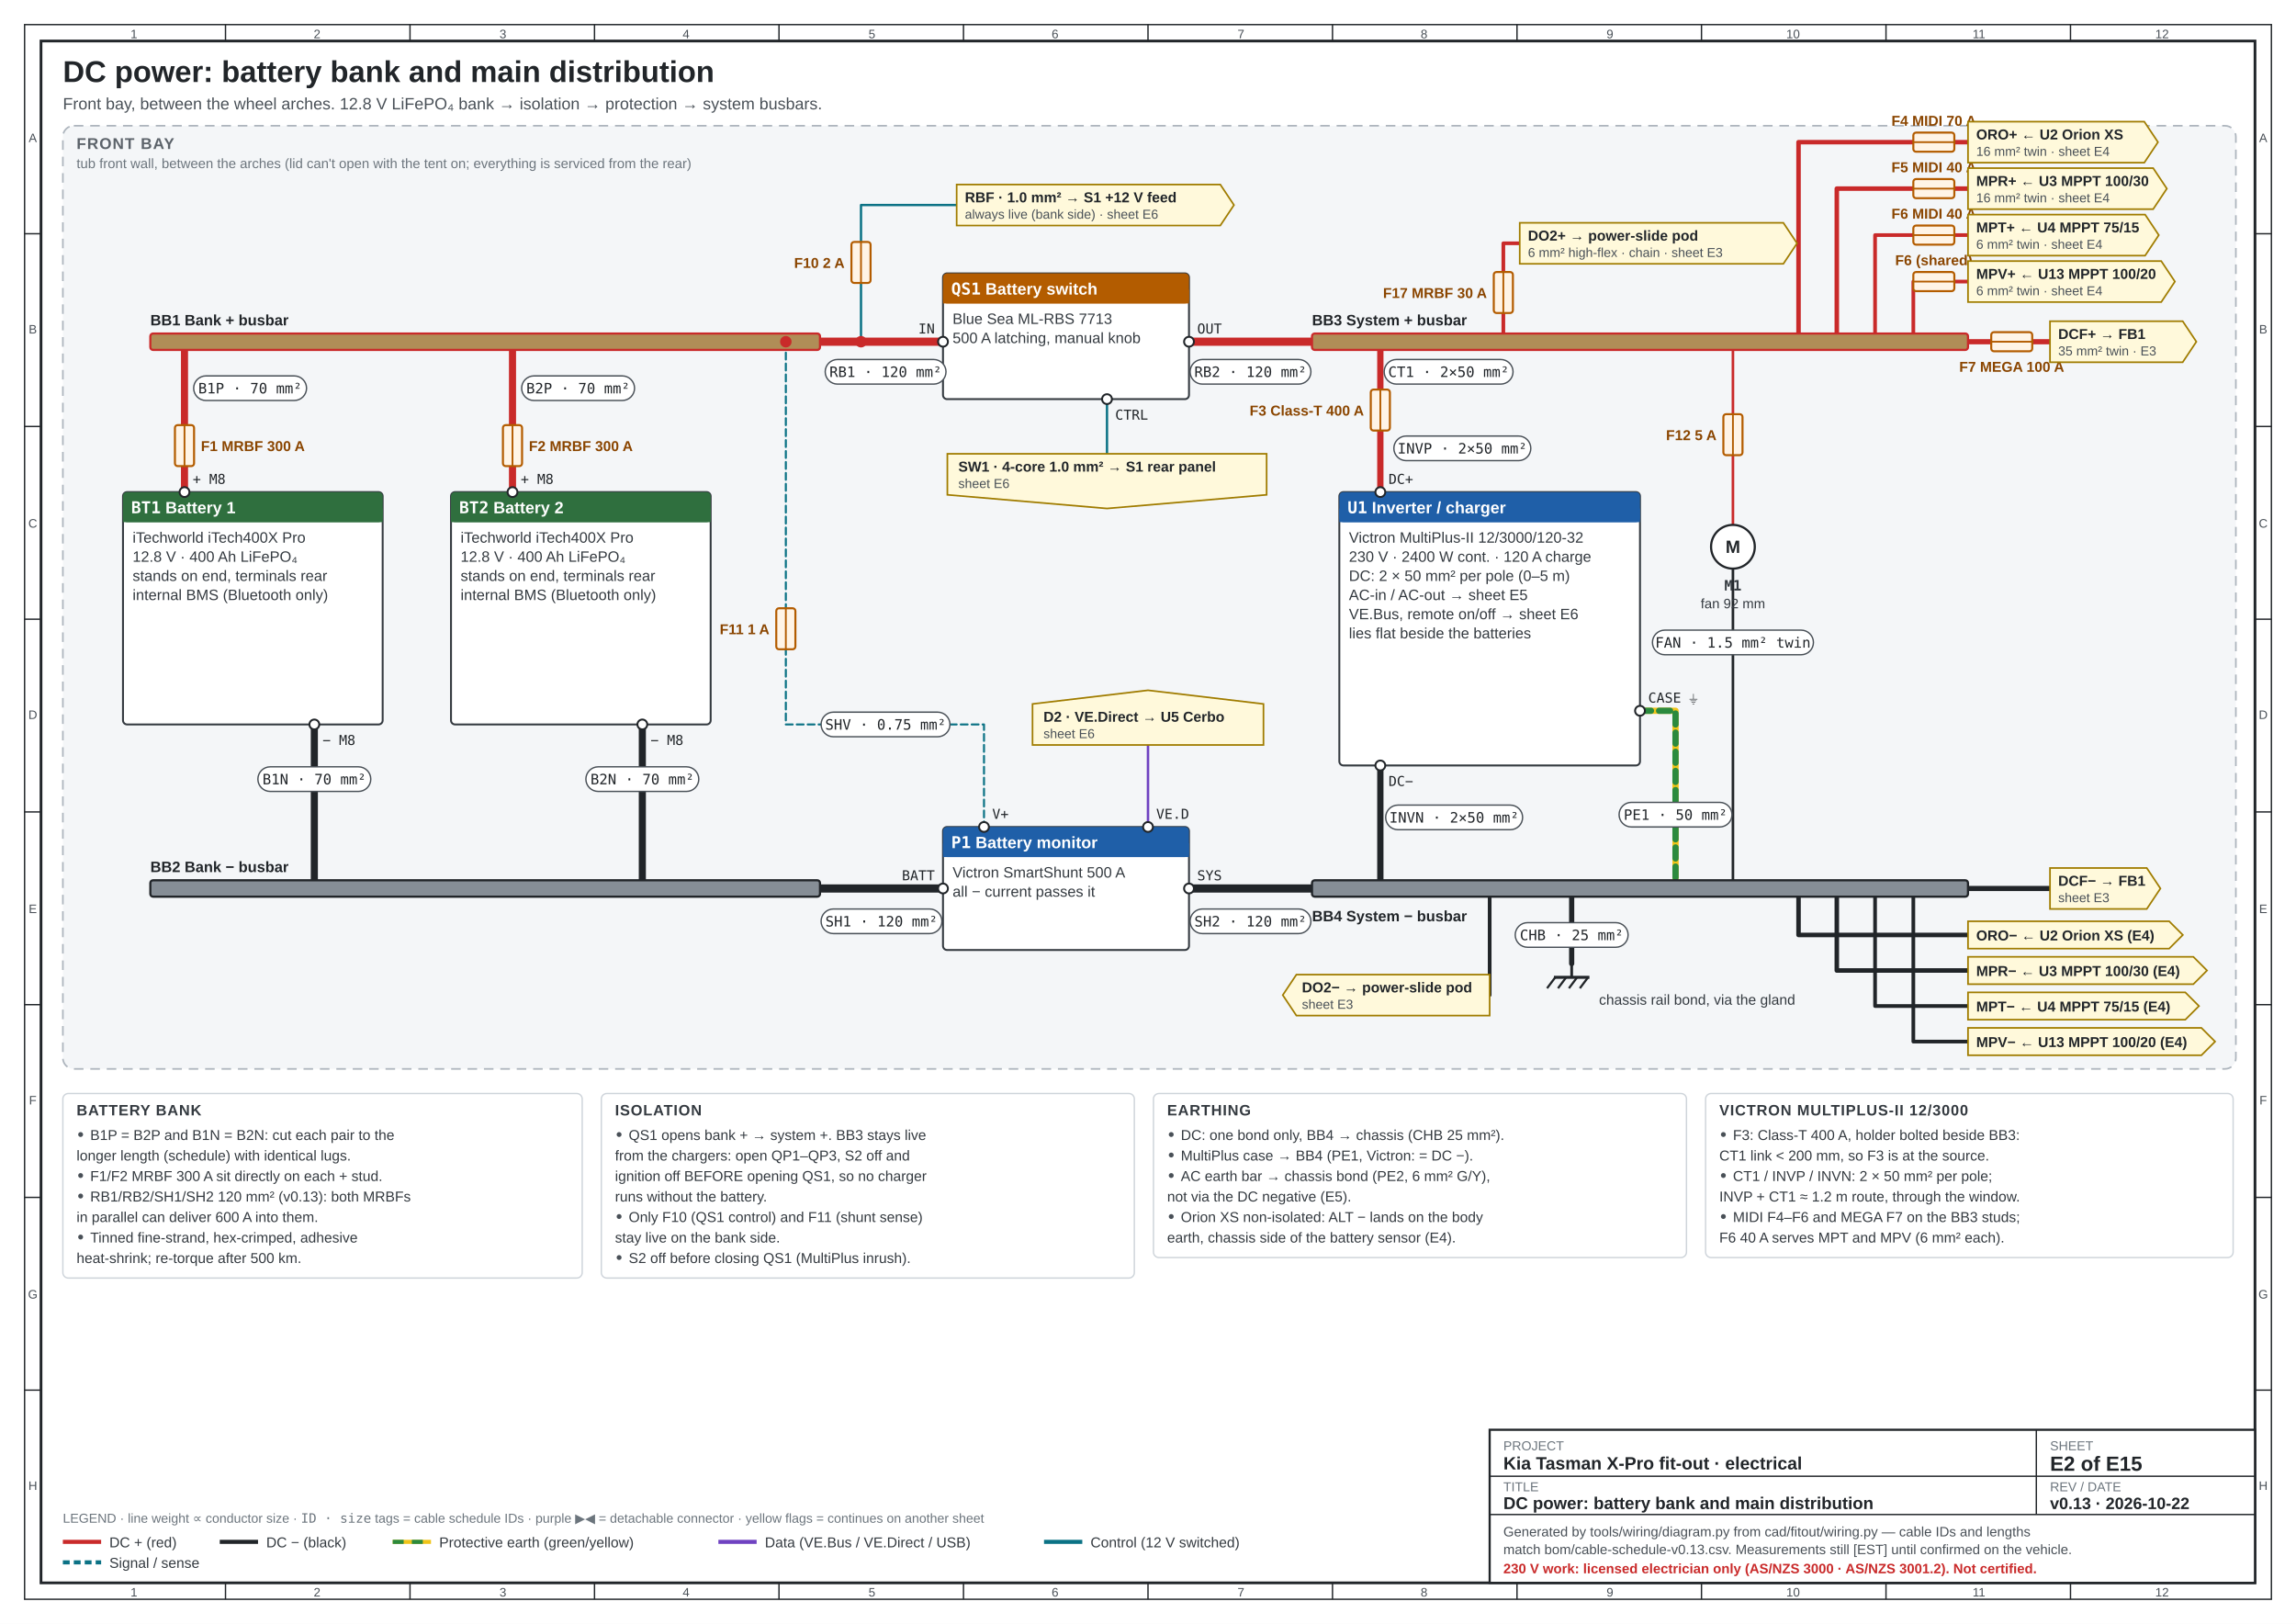
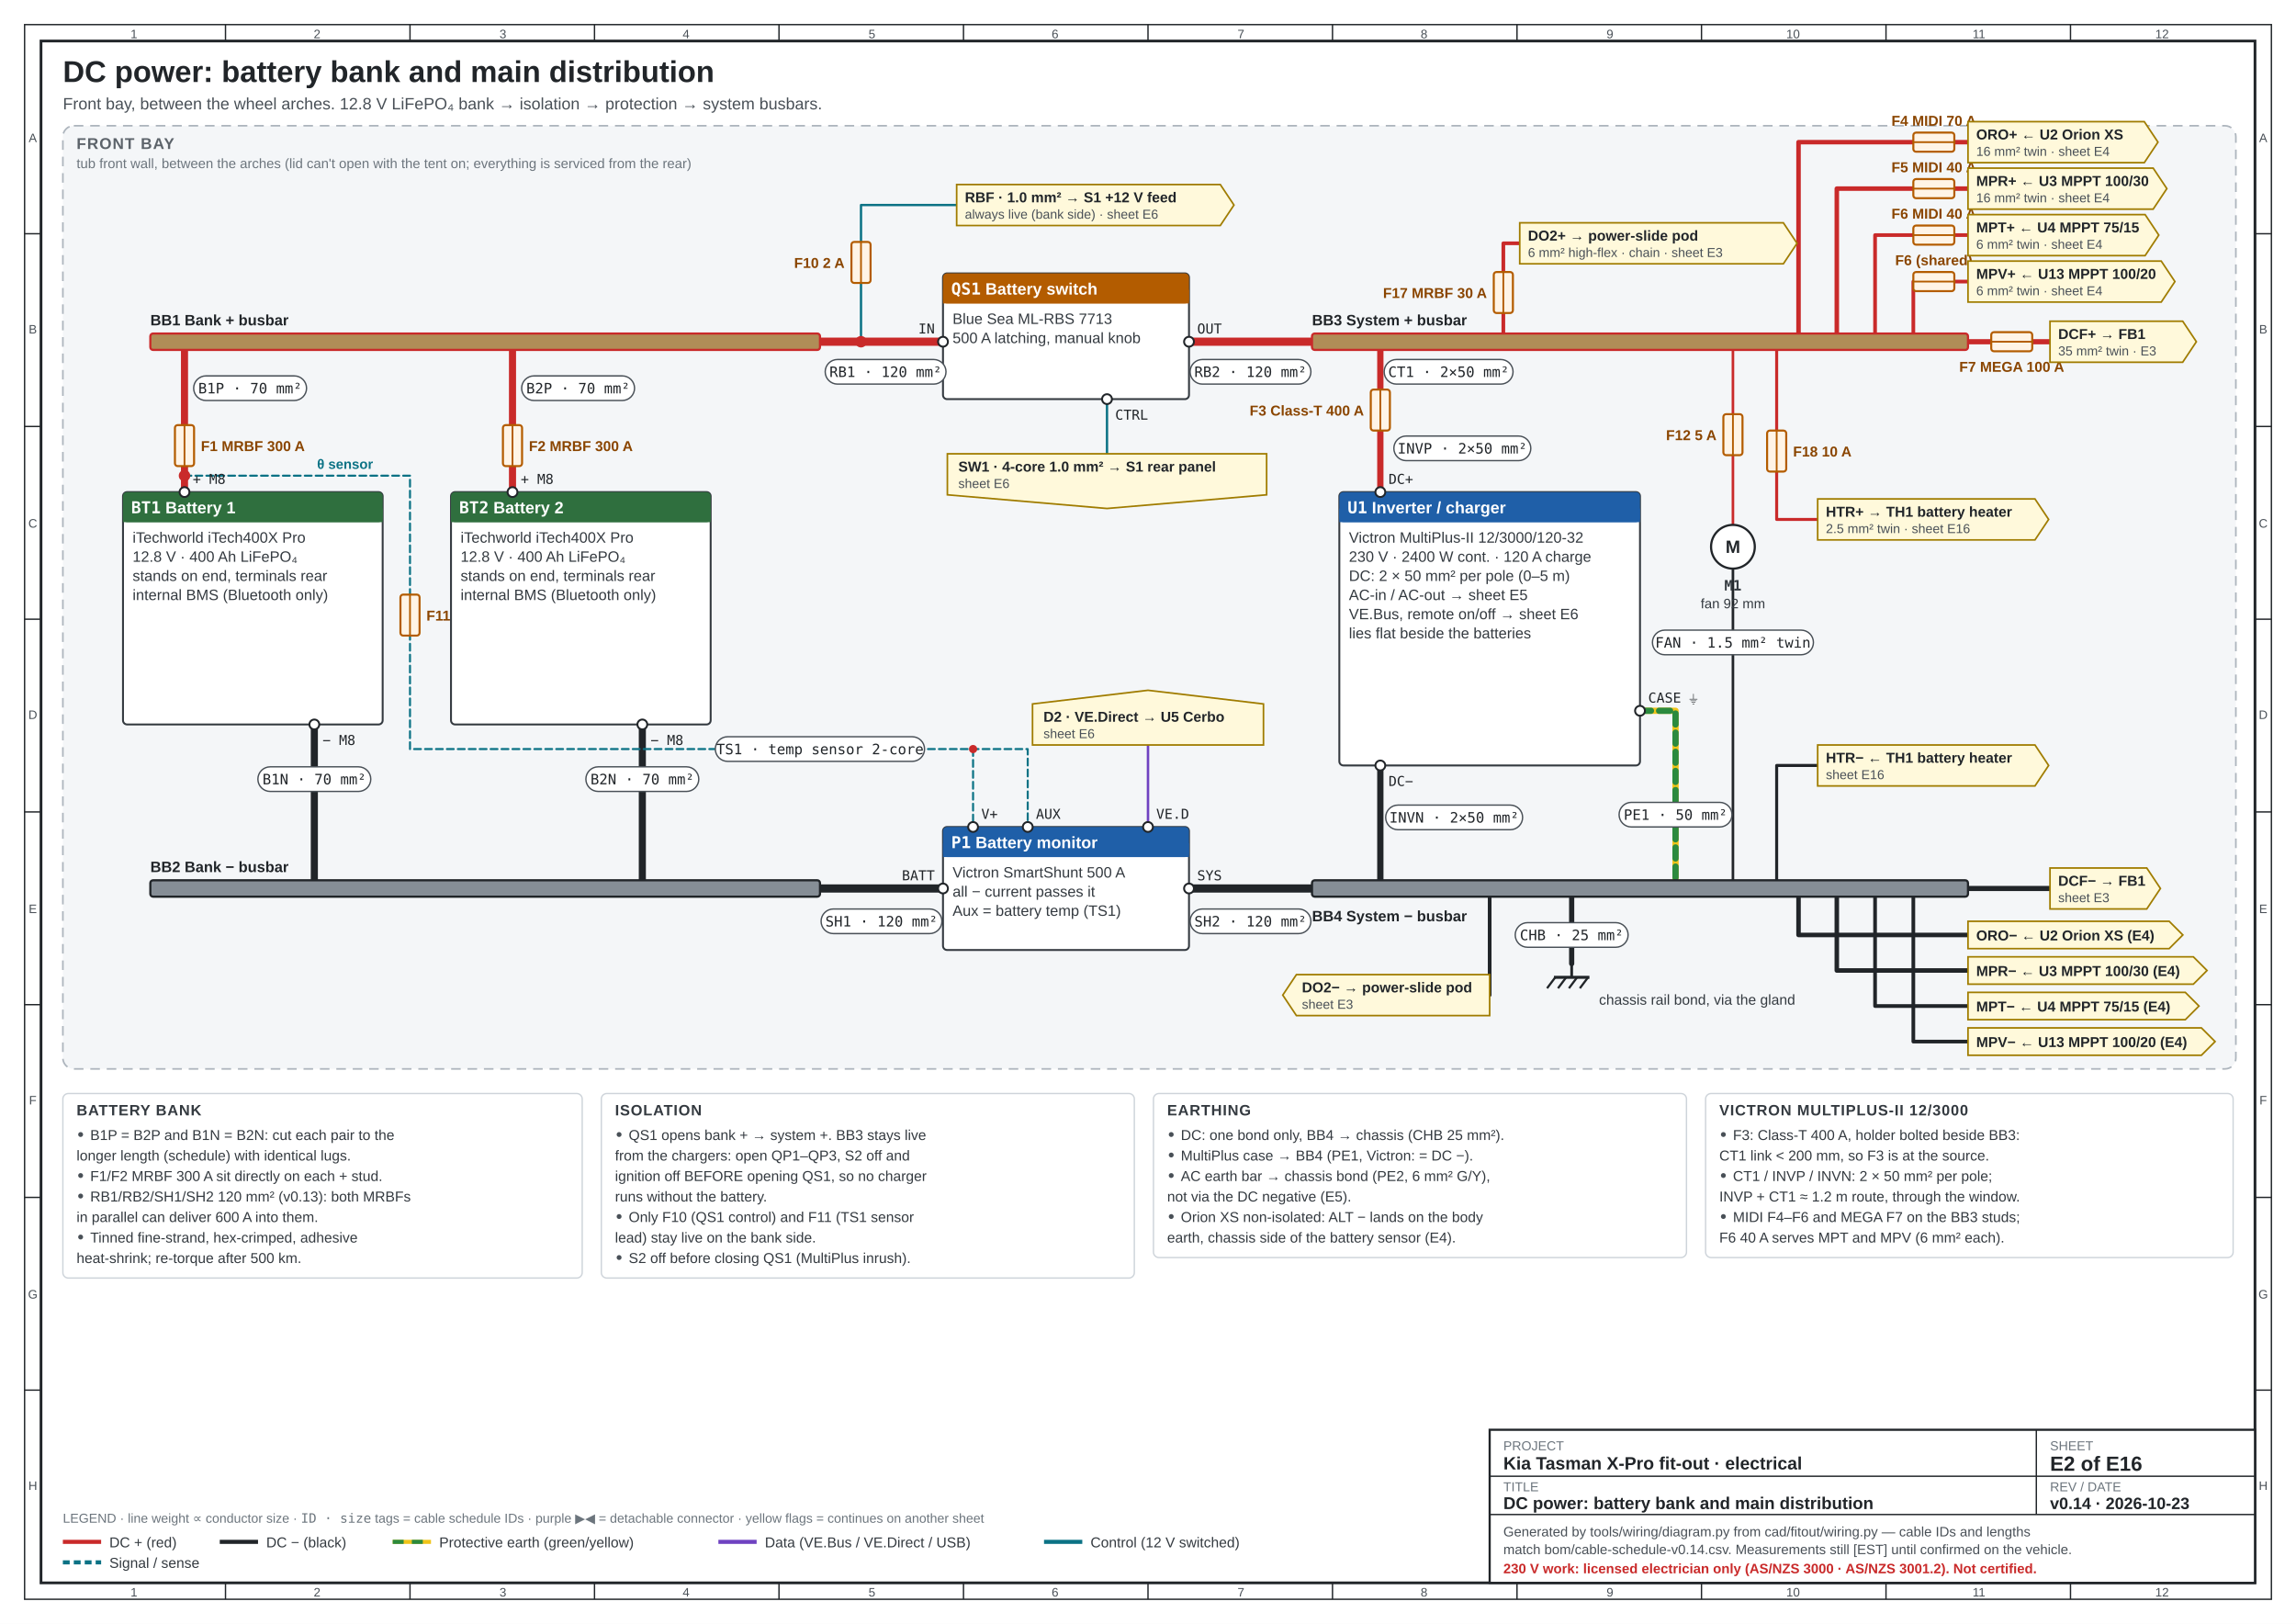
<svg xmlns="http://www.w3.org/2000/svg" viewBox="0 0 1680 1188" width="1680" height="1188" font-family="'IBM Plex Sans', 'Segoe UI', Arial, sans-serif" role="img" aria-label="DC power: battery bank and main distribution">
  <rect x="0" y="0" width="1680" height="1188" fill="#ffffff" />
  <rect x="18" y="18" width="1644" height="1152" fill="none" stroke="#212529" stroke-width="1" />
  <rect x="30" y="30" width="1620" height="1128" fill="none" stroke="#212529" stroke-width="2" />
  <text x="98" y="28" font-size="9" text-anchor="middle" fill="#495057">1</text>
  <text x="98" y="1168" font-size="9" text-anchor="middle" fill="#495057">1</text>
  <text x="232" y="28" font-size="9" text-anchor="middle" fill="#495057">2</text>
  <text x="232" y="1168" font-size="9" text-anchor="middle" fill="#495057">2</text>
  <line x1="165" y1="18" x2="165" y2="30" stroke="#212529" />
  <line x1="165" y1="1158" x2="165" y2="1170" stroke="#212529" />
  <text x="368" y="28" font-size="9" text-anchor="middle" fill="#495057">3</text>
  <text x="368" y="1168" font-size="9" text-anchor="middle" fill="#495057">3</text>
  <line x1="300" y1="18" x2="300" y2="30" stroke="#212529" />
  <line x1="300" y1="1158" x2="300" y2="1170" stroke="#212529" />
  <text x="502" y="28" font-size="9" text-anchor="middle" fill="#495057">4</text>
  <text x="502" y="1168" font-size="9" text-anchor="middle" fill="#495057">4</text>
  <line x1="435" y1="18" x2="435" y2="30" stroke="#212529" />
  <line x1="435" y1="1158" x2="435" y2="1170" stroke="#212529" />
  <text x="638" y="28" font-size="9" text-anchor="middle" fill="#495057">5</text>
  <text x="638" y="1168" font-size="9" text-anchor="middle" fill="#495057">5</text>
  <line x1="570" y1="18" x2="570" y2="30" stroke="#212529" />
  <line x1="570" y1="1158" x2="570" y2="1170" stroke="#212529" />
  <text x="772" y="28" font-size="9" text-anchor="middle" fill="#495057">6</text>
  <text x="772" y="1168" font-size="9" text-anchor="middle" fill="#495057">6</text>
  <line x1="705" y1="18" x2="705" y2="30" stroke="#212529" />
  <line x1="705" y1="1158" x2="705" y2="1170" stroke="#212529" />
  <text x="908" y="28" font-size="9" text-anchor="middle" fill="#495057">7</text>
  <text x="908" y="1168" font-size="9" text-anchor="middle" fill="#495057">7</text>
  <line x1="840" y1="18" x2="840" y2="30" stroke="#212529" />
  <line x1="840" y1="1158" x2="840" y2="1170" stroke="#212529" />
  <text x="1042" y="28" font-size="9" text-anchor="middle" fill="#495057">8</text>
  <text x="1042" y="1168" font-size="9" text-anchor="middle" fill="#495057">8</text>
  <line x1="975" y1="18" x2="975" y2="30" stroke="#212529" />
  <line x1="975" y1="1158" x2="975" y2="1170" stroke="#212529" />
  <text x="1178" y="28" font-size="9" text-anchor="middle" fill="#495057">9</text>
  <text x="1178" y="1168" font-size="9" text-anchor="middle" fill="#495057">9</text>
  <line x1="1110" y1="18" x2="1110" y2="30" stroke="#212529" />
  <line x1="1110" y1="1158" x2="1110" y2="1170" stroke="#212529" />
  <text x="1312" y="28" font-size="9" text-anchor="middle" fill="#495057">10</text>
  <text x="1312" y="1168" font-size="9" text-anchor="middle" fill="#495057">10</text>
  <line x1="1245" y1="18" x2="1245" y2="30" stroke="#212529" />
  <line x1="1245" y1="1158" x2="1245" y2="1170" stroke="#212529" />
  <text x="1448" y="28" font-size="9" text-anchor="middle" fill="#495057">11</text>
  <text x="1448" y="1168" font-size="9" text-anchor="middle" fill="#495057">11</text>
  <line x1="1380" y1="18" x2="1380" y2="30" stroke="#212529" />
  <line x1="1380" y1="1158" x2="1380" y2="1170" stroke="#212529" />
  <text x="1582" y="28" font-size="9" text-anchor="middle" fill="#495057">12</text>
  <text x="1582" y="1168" font-size="9" text-anchor="middle" fill="#495057">12</text>
  <line x1="1515" y1="18" x2="1515" y2="30" stroke="#212529" />
  <line x1="1515" y1="1158" x2="1515" y2="1170" stroke="#212529" />
  <text x="24" y="104" font-size="9" text-anchor="middle" fill="#495057">A</text>
  <text x="1656" y="104" font-size="9" text-anchor="middle" fill="#495057">A</text>
  <text x="24" y="244" font-size="9" text-anchor="middle" fill="#495057">B</text>
  <text x="1656" y="244" font-size="9" text-anchor="middle" fill="#495057">B</text>
  <line x1="18" y1="171" x2="30" y2="171" stroke="#212529" />
  <line x1="1650" y1="171" x2="1662" y2="171" stroke="#212529" />
  <text x="24" y="386" font-size="9" text-anchor="middle" fill="#495057">C</text>
  <text x="1656" y="386" font-size="9" text-anchor="middle" fill="#495057">C</text>
  <line x1="18" y1="312" x2="30" y2="312" stroke="#212529" />
  <line x1="1650" y1="312" x2="1662" y2="312" stroke="#212529" />
  <text x="24" y="526" font-size="9" text-anchor="middle" fill="#495057">D</text>
  <text x="1656" y="526" font-size="9" text-anchor="middle" fill="#495057">D</text>
  <line x1="18" y1="453" x2="30" y2="453" stroke="#212529" />
  <line x1="1650" y1="453" x2="1662" y2="453" stroke="#212529" />
  <text x="24" y="668" font-size="9" text-anchor="middle" fill="#495057">E</text>
  <text x="1656" y="668" font-size="9" text-anchor="middle" fill="#495057">E</text>
  <line x1="18" y1="594" x2="30" y2="594" stroke="#212529" />
  <line x1="1650" y1="594" x2="1662" y2="594" stroke="#212529" />
  <text x="24" y="808" font-size="9" text-anchor="middle" fill="#495057">F</text>
  <text x="1656" y="808" font-size="9" text-anchor="middle" fill="#495057">F</text>
  <line x1="18" y1="735" x2="30" y2="735" stroke="#212529" />
  <line x1="1650" y1="735" x2="1662" y2="735" stroke="#212529" />
  <text x="24" y="950" font-size="9" text-anchor="middle" fill="#495057">G</text>
  <text x="1656" y="950" font-size="9" text-anchor="middle" fill="#495057">G</text>
  <line x1="18" y1="876" x2="30" y2="876" stroke="#212529" />
  <line x1="1650" y1="876" x2="1662" y2="876" stroke="#212529" />
  <text x="24" y="1090" font-size="9" text-anchor="middle" fill="#495057">H</text>
  <text x="1656" y="1090" font-size="9" text-anchor="middle" fill="#495057">H</text>
  <line x1="18" y1="1017" x2="30" y2="1017" stroke="#212529" />
  <line x1="1650" y1="1017" x2="1662" y2="1017" stroke="#212529" />
  <text x="46" y="60" font-size="22" font-weight="700" fill="#212529">DC power: battery bank and main distribution</text>
  <text x="46" y="80" font-size="12" fill="#495057">Front bay, between the wheel arches. 12.8 V LiFePO₄ bank → isolation → protection → system busbars.</text>
  <rect x="1090" y="1046" width="560" height="112" fill="#ffffff" stroke="#212529" stroke-width="1.6" />
  <line x1="1090" y1="1080" x2="1650" y2="1080" stroke="#212529" />
  <line x1="1090" y1="1108" x2="1650" y2="1108" stroke="#212529" />
  <line x1="1490" y1="1080" x2="1490" y2="1108" stroke="#212529" />
  <line x1="1490" y1="1046" x2="1490" y2="1080" stroke="#212529" />
  <text x="1100" y="1061" font-size="9.5" fill="#6c757d">PROJECT</text>
  <text x="1100" y="1075" font-size="13" font-weight="700" fill="#212529">Kia Tasman X-Pro fit-out · electrical</text>
  <text x="1500" y="1061" font-size="9.5" fill="#6c757d">SHEET</text>
-   <text x="1500" y="1076" font-size="15" font-weight="700" fill="#212529">E2 of E15</text>
+   <text x="1500" y="1076" font-size="15" font-weight="700" fill="#212529">E2 of E16</text>
  <text x="1100" y="1091" font-size="9.5" fill="#6c757d">TITLE</text>
  <text x="1100" y="1104" font-size="12.5" font-weight="600" fill="#212529">DC power: battery bank and main distribution</text>
  <text x="1500" y="1091" font-size="9.5" fill="#6c757d">REV / DATE</text>
-   <text x="1500" y="1104" font-size="12" font-weight="600" fill="#212529">v0.13 · 2026-10-22</text>
+   <text x="1500" y="1104" font-size="12" font-weight="600" fill="#212529">v0.14 · 2026-10-23</text>
  <text x="1100" y="1124" font-size="10" fill="#495057">Generated by tools/wiring/diagram.py from cad/fitout/wiring.py — cable IDs and lengths</text>
-   <text x="1100" y="1137" font-size="10" fill="#495057">match bom/cable-schedule-v0.13.csv. Measurements still [EST] until confirmed on the vehicle.</text>
+   <text x="1100" y="1137" font-size="10" fill="#495057">match bom/cable-schedule-v0.14.csv. Measurements still [EST] until confirmed on the vehicle.</text>
  <text x="1100" y="1151" font-size="10" font-weight="700" fill="#c92a2a">230 V work: licensed electrician only (AS/NZS 3000 · AS/NZS 3001.2). Not certified.</text>
  <line x1="46" y1="1128" x2="74" y2="1128" stroke="#c92a2a" stroke-width="3" />
  <text x="80" y="1132" font-size="10.5" fill="#343a40">DC + (red)</text>
  <line x1="160.8" y1="1128" x2="188.8" y2="1128" stroke="#212529" stroke-width="3" />
  <text x="194.8" y="1132" font-size="10.5" fill="#343a40">DC − (black)</text>
  <line x1="287.36" y1="1128" x2="315.36" y2="1128" stroke="#f0c419" stroke-width="3" />
  <line x1="287.36" y1="1128" x2="315.36" y2="1128" stroke="#2b8a3e" stroke-width="3" stroke-dasharray="8 6" />
  <text x="321.36" y="1132" font-size="10.5" fill="#343a40">Protective earth (green/yellow)</text>
  <line x1="525.64" y1="1128" x2="553.64" y2="1128" stroke="#6f42c1" stroke-width="3" />
  <text x="559.64" y="1132" font-size="10.5" fill="#343a40">Data (VE.Bus / VE.Direct / USB)</text>
  <line x1="763.92" y1="1128" x2="791.92" y2="1128" stroke="#0b7285" stroke-width="3" />
  <text x="797.92" y="1132" font-size="10.5" fill="#343a40">Control (12 V switched)</text>
  <line x1="46" y1="1143" x2="74" y2="1143" stroke="#0b7285" stroke-width="3" stroke-dasharray="5 3" />
  <text x="80" y="1147" font-size="10.5" fill="#343a40">Signal / sense</text>
  <text x="46" y="1114" font-size="9.5" fill="#6c757d">LEGEND · line weight ∝ conductor size · <tspan font-family="'IBM Plex Mono', Consolas, monospace">ID · size</tspan> tags = cable schedule IDs · purple ▶◀ = detachable connector · yellow flags = continues on another sheet</text>
  <rect x="46" y="92" width="1590" height="690" rx="8" fill="#f4f6f8" stroke="#adb5bd" stroke-width="1.2" stroke-dasharray="7 5" />
  <text x="56" y="109" font-size="11.5" font-weight="700" letter-spacing="0.06em" fill="#5c636a">FRONT BAY</text>
  <text x="56" y="123" font-size="10" fill="#6c757d">tub front wall, between the arches (lid can't open with the tent on; everything is serviced from the rear)</text>
  <polyline points="135.0,360.0 135.0,250.0" fill="none" stroke="#c92a2a" stroke-width="5.2" stroke-linejoin="round" stroke-linecap="round" />
  <polyline points="230.0,530.0 230.0,650.0" fill="none" stroke="#212529" stroke-width="5.2" stroke-linejoin="round" stroke-linecap="round" />
  <polyline points="375.0,360.0 375.0,250.0" fill="none" stroke="#c92a2a" stroke-width="5.2" stroke-linejoin="round" stroke-linecap="round" />
  <polyline points="470.0,530.0 470.0,650.0" fill="none" stroke="#212529" stroke-width="5.2" stroke-linejoin="round" stroke-linecap="round" />
  <polyline points="600.0,250.0 690.0,250.0" fill="none" stroke="#c92a2a" stroke-width="6.0" stroke-linejoin="round" stroke-linecap="round" />
  <polyline points="870.0,250.0 960.0,250.0" fill="none" stroke="#c92a2a" stroke-width="6.0" stroke-linejoin="round" stroke-linecap="round" />
  <polyline points="630.0,250.0 630.0,150.0 700.0,150.0" fill="none" stroke="#0b7285" stroke-width="1.7" stroke-linejoin="round" stroke-linecap="round" />
  <polyline points="810.0,292.0 810.0,332.0" fill="none" stroke="#0b7285" stroke-width="1.7" stroke-linejoin="round" stroke-linecap="round" />
  <polyline points="600.0,650.0 690.0,650.0" fill="none" stroke="#212529" stroke-width="6.0" stroke-linejoin="round" stroke-linecap="round" />
  <polyline points="870.0,650.0 960.0,650.0" fill="none" stroke="#212529" stroke-width="6.0" stroke-linejoin="round" stroke-linecap="round" />
-   <polyline points="575.0,250.0 575.0,530.0 720.0,530.0 720.0,605.0" fill="none" stroke="#0b7285" stroke-width="1.5" stroke-dasharray="5 3" stroke-linejoin="round" stroke-linecap="round" />
+   <polyline points="135.0,348.0 300.0,348.0 300.0,548.0 752.0,548.0 752.0,605.0" fill="none" stroke="#0b7285" stroke-width="1.5" stroke-dasharray="5 3" stroke-linejoin="round" stroke-linecap="round" />
+   <polyline points="712.0,548.0 712.0,605.0" fill="none" stroke="#0b7285" stroke-width="1.5" stroke-dasharray="5 3" stroke-linejoin="round" stroke-linecap="round" />
  <polyline points="840.0,605.0 840.0,545.0" fill="none" stroke="#6f42c1" stroke-width="1.8" stroke-linejoin="round" stroke-linecap="round" />
  <polyline points="1010.0,250.0 1010.0,285.0" fill="none" stroke="#c92a2a" stroke-width="4.6" stroke-linejoin="round" stroke-linecap="round" />
  <polyline points="1010.0,315.0 1010.0,360.0" fill="none" stroke="#c92a2a" stroke-width="4.6" stroke-linejoin="round" stroke-linecap="round" />
  <polyline points="1010.0,560.0 1010.0,650.0" fill="none" stroke="#212529" stroke-width="4.6" stroke-linejoin="round" stroke-linecap="round" />
  <polyline points="1200.0,520.0 1226.0,520.0 1226.0,650.0" fill="none" stroke="#f0c419" stroke-width="4.6" stroke-linejoin="round" stroke-linecap="round" />
  <polyline points="1200.0,520.0 1226.0,520.0 1226.0,650.0" fill="none" stroke="#2b8a3e" stroke-width="4.6" stroke-dasharray="8 6" stroke-linejoin="round" stroke-linecap="round" />
  <polyline points="1268.0,250.0 1268.0,384.0" fill="none" stroke="#c92a2a" stroke-width="1.9" stroke-linejoin="round" stroke-linecap="round" />
  <polyline points="1268.0,416.0 1268.0,650.0" fill="none" stroke="#212529" stroke-width="1.9" stroke-linejoin="round" stroke-linecap="round" />
  <polyline points="1316.0,250.0 1316.0,104.0 1440.0,104.0" fill="none" stroke="#c92a2a" stroke-width="3.3" stroke-linejoin="round" stroke-linecap="round" />
  <polyline points="1316.0,650.0 1316.0,684.0 1440.0,684.0" fill="none" stroke="#212529" stroke-width="3.3" stroke-linejoin="round" stroke-linecap="round" />
  <polyline points="1344.0,250.0 1344.0,138.0 1440.0,138.0" fill="none" stroke="#c92a2a" stroke-width="3.3" stroke-linejoin="round" stroke-linecap="round" />
  <polyline points="1344.0,650.0 1344.0,710.0 1440.0,710.0" fill="none" stroke="#212529" stroke-width="3.3" stroke-linejoin="round" stroke-linecap="round" />
  <polyline points="1372.0,250.0 1372.0,172.0 1440.0,172.0" fill="none" stroke="#c92a2a" stroke-width="2.7" stroke-linejoin="round" stroke-linecap="round" />
  <polyline points="1372.0,650.0 1372.0,736.0 1440.0,736.0" fill="none" stroke="#212529" stroke-width="2.7" stroke-linejoin="round" stroke-linecap="round" />
  <polyline points="1400.0,250.0 1400.0,206.0 1440.0,206.0" fill="none" stroke="#c92a2a" stroke-width="2.7" stroke-linejoin="round" stroke-linecap="round" />
  <polyline points="1400.0,650.0 1400.0,762.0 1440.0,762.0" fill="none" stroke="#212529" stroke-width="2.7" stroke-linejoin="round" stroke-linecap="round" />
  <polyline points="1100.0,250.0 1100.0,178.0 1112.0,178.0" fill="none" stroke="#c92a2a" stroke-width="2.7" stroke-linejoin="round" stroke-linecap="round" />
  <polyline points="1090.0,650.0 1090.0,728.0" fill="none" stroke="#212529" stroke-width="2.7" stroke-linejoin="round" stroke-linecap="round" />
+   <polyline points="1300.0,250.0 1300.0,380.0 1330.0,380.0" fill="none" stroke="#c92a2a" stroke-width="2.2" stroke-linejoin="round" stroke-linecap="round" />
+   <polyline points="1300.0,650.0 1300.0,560.0 1330.0,560.0" fill="none" stroke="#212529" stroke-width="2.2" stroke-linejoin="round" stroke-linecap="round" />
  <polyline points="1440.0,250.0 1500.0,250.0" fill="none" stroke="#c92a2a" stroke-width="3.8" stroke-linejoin="round" stroke-linecap="round" />
  <polyline points="1440.0,650.0 1500.0,650.0" fill="none" stroke="#212529" stroke-width="3.8" stroke-linejoin="round" stroke-linecap="round" />
  <polyline points="1150.0,650.0 1150.0,705.0" fill="none" stroke="#212529" stroke-width="3.8" stroke-linejoin="round" stroke-linecap="round" />
  <rect x="110" y="244" width="490" height="12" rx="2" fill="#b08d57" stroke="#c92a2a" stroke-width="1.6" />
  <text x="110.0" y="238.0" font-size="11" text-anchor="start" font-weight="600" fill="#212529">BB1  Bank + busbar</text>
  <rect x="110" y="644" width="490" height="12" rx="2" fill="#868e96" stroke="#212529" stroke-width="1.6" />
  <text x="110.0" y="638.0" font-size="11" text-anchor="start" font-weight="600" fill="#212529">BB2  Bank − busbar</text>
  <rect x="128" y="311" width="14" height="30" rx="2" fill="#fff4e6" stroke="#b35c00" stroke-width="1.5" />
  <line x1="135" y1="311" x2="135" y2="341" stroke="#b35c00" stroke-width="1.3" />
  <text x="147.0" y="330.0" font-size="10.5" text-anchor="start" font-weight="600" fill="#8a4500">F1 MRBF 300 A</text>
  <rect x="368" y="311" width="14" height="30" rx="2" fill="#fff4e6" stroke="#b35c00" stroke-width="1.5" />
  <line x1="375" y1="311" x2="375" y2="341" stroke="#b35c00" stroke-width="1.3" />
  <text x="387.0" y="330.0" font-size="10.5" text-anchor="start" font-weight="600" fill="#8a4500">F2 MRBF 300 A</text>
  <rect x="960" y="244" width="480" height="12" rx="2" fill="#b08d57" stroke="#c92a2a" stroke-width="1.6" />
  <text x="960.0" y="238.0" font-size="11" text-anchor="start" font-weight="600" fill="#212529">BB3  System + busbar</text>
  <circle cx="630" cy="250" r="4.2" fill="#c92a2a" />
  <rect x="623" y="177" width="14" height="30" rx="2" fill="#fff4e6" stroke="#b35c00" stroke-width="1.5" />
  <line x1="630" y1="177" x2="630" y2="207" stroke="#b35c00" stroke-width="1.3" />
  <text x="618.0" y="196.0" font-size="10.5" text-anchor="end" font-weight="600" fill="#8a4500">F10 2 A</text>
  <rect x="960" y="644" width="480" height="12" rx="2" fill="#868e96" stroke="#212529" stroke-width="1.6" />
  <text x="960.0" y="674.0" font-size="11" text-anchor="start" font-weight="600" fill="#212529">BB4  System − busbar</text>
-   <circle cx="575" cy="250" r="4.2" fill="#c92a2a" />
-   <rect x="568" y="445" width="14" height="30" rx="2" fill="#fff4e6" stroke="#b35c00" stroke-width="1.5" />
-   <line x1="575" y1="445" x2="575" y2="475" stroke="#b35c00" stroke-width="1.3" />
-   <text x="563.0" y="464.0" font-size="10.5" text-anchor="end" font-weight="600" fill="#8a4500">F11 1 A</text>
+   <circle cx="135" cy="348" r="4.2" fill="#c92a2a" />
+   <circle cx="712" cy="548" r="3" fill="#c92a2a" />
+   <rect x="293" y="435" width="14" height="30" rx="2" fill="#fff4e6" stroke="#b35c00" stroke-width="1.5" />
+   <line x1="300" y1="435" x2="300" y2="465" stroke="#b35c00" stroke-width="1.3" />
+   <text x="312.0" y="454.0" font-size="10.5" text-anchor="start" font-weight="600" fill="#8a4500">F11 </text>
  <rect x="1003" y="285" width="14" height="30" rx="2" fill="#fff4e6" stroke="#b35c00" stroke-width="1.5" />
  <line x1="1010" y1="285" x2="1010" y2="315" stroke="#b35c00" stroke-width="1.3" />
  <text x="998.0" y="304.0" font-size="10.5" text-anchor="end" font-weight="600" fill="#8a4500">F3 Class-T 400 A</text>
  <rect x="1261" y="303" width="14" height="30" rx="2" fill="#fff4e6" stroke="#b35c00" stroke-width="1.5" />
  <line x1="1268" y1="303" x2="1268" y2="333" stroke="#b35c00" stroke-width="1.3" />
  <text x="1256.0" y="322.0" font-size="10.5" text-anchor="end" font-weight="600" fill="#8a4500">F12 5 A</text>
  <circle cx="1268" cy="400" r="16" fill="#fff" stroke="#212529" stroke-width="1.6" />
  <text x="1268" y="404.5" font-size="13" font-weight="700" text-anchor="middle" fill="#212529">M</text>
  <text x="1268.0" y="432.0" font-size="10.5" text-anchor="middle" font-weight="700" fill="#343a40" font-family="'IBM Plex Mono', Consolas, monospace">M1</text>
  <text x="1268.0" y="445.0" font-size="10" text-anchor="middle" font-weight="400" fill="#343a40">fan 92 mm</text>
  <rect x="1400" y="97" width="30" height="14" rx="2" fill="#fff4e6" stroke="#b35c00" stroke-width="1.5" />
  <line x1="1400" y1="104" x2="1430" y2="104" stroke="#b35c00" stroke-width="1.3" />
  <text x="1415.0" y="92.0" font-size="10.5" text-anchor="middle" font-weight="600" fill="#8a4500">F4 MIDI 70 A</text>
  <rect x="1400" y="131" width="30" height="14" rx="2" fill="#fff4e6" stroke="#b35c00" stroke-width="1.5" />
  <line x1="1400" y1="138" x2="1430" y2="138" stroke="#b35c00" stroke-width="1.3" />
  <text x="1415.0" y="126.0" font-size="10.5" text-anchor="middle" font-weight="600" fill="#8a4500">F5 MIDI 40 A</text>
  <rect x="1400" y="165" width="30" height="14" rx="2" fill="#fff4e6" stroke="#b35c00" stroke-width="1.5" />
  <line x1="1400" y1="172" x2="1430" y2="172" stroke="#b35c00" stroke-width="1.3" />
  <text x="1415.0" y="160.0" font-size="10.5" text-anchor="middle" font-weight="600" fill="#8a4500">F6 MIDI 40 A</text>
  <rect x="1400" y="199" width="30" height="14" rx="2" fill="#fff4e6" stroke="#b35c00" stroke-width="1.5" />
  <line x1="1400" y1="206" x2="1430" y2="206" stroke="#b35c00" stroke-width="1.3" />
  <text x="1415.0" y="194.0" font-size="10.5" text-anchor="middle" font-weight="600" fill="#8a4500">F6 (shared)</text>
  <rect x="1093" y="199" width="14" height="30" rx="2" fill="#fff4e6" stroke="#b35c00" stroke-width="1.5" />
  <line x1="1100" y1="199" x2="1100" y2="229" stroke="#b35c00" stroke-width="1.3" />
  <text x="1088.0" y="218.0" font-size="10.5" text-anchor="end" font-weight="600" fill="#8a4500">F17 MRBF 30 A</text>
+   <rect x="1293" y="315" width="14" height="30" rx="2" fill="#fff4e6" stroke="#b35c00" stroke-width="1.5" />
+   <line x1="1300" y1="315" x2="1300" y2="345" stroke="#b35c00" stroke-width="1.3" />
+   <text x="1312.0" y="334.0" font-size="10.5" text-anchor="start" font-weight="600" fill="#8a4500">F18 10 A</text>
  <rect x="1457" y="243" width="30" height="14" rx="2" fill="#fff4e6" stroke="#b35c00" stroke-width="1.5" />
  <line x1="1457" y1="250" x2="1487" y2="250" stroke="#b35c00" stroke-width="1.3" />
  <text x="1472.0" y="272.0" font-size="10.5" text-anchor="middle" font-weight="600" fill="#8a4500">F7 MEGA 100 A</text>
  <line x1="1150" y1="705" x2="1150" y2="715" stroke="#212529" stroke-width="2" />
  <line x1="1137" y1="715" x2="1163" y2="715" stroke="#212529" stroke-width="2.2" />
  <line x1="1138" y1="715" x2="1132" y2="723" stroke="#212529" stroke-width="1.6" />
  <line x1="1146" y1="715" x2="1140" y2="723" stroke="#212529" stroke-width="1.6" />
  <line x1="1154" y1="715" x2="1148" y2="723" stroke="#212529" stroke-width="1.6" />
  <line x1="1162" y1="715" x2="1156" y2="723" stroke="#212529" stroke-width="1.6" />
  <g class="blk">
    <rect x="90" y="360" width="190" height="170" rx="3" fill="#ffffff" stroke="#343a40" stroke-width="1.4" />
    <rect x="90" y="360" width="190" height="22" rx="3" fill="#2f6f3e" />
    <rect x="90" y="372" width="190" height="10" fill="#2f6f3e" />
    <text x="96" y="375.5" font-size="12" font-weight="600" fill="#fff">
      <tspan font-family="'IBM Plex Mono', Consolas, monospace" font-weight="700">BT1</tspan>  Battery 1</text>
    <text x="97" y="397" font-size="11" fill="#343a40">iTechworld iTech400X Pro</text>
    <text x="97" y="411" font-size="11" fill="#343a40">12.8 V · 400 Ah LiFePO₄</text>
    <text x="97" y="425" font-size="11" fill="#343a40">stands on end, terminals rear</text>
    <text x="97" y="439" font-size="11" fill="#343a40">internal BMS (Bluetooth only)</text>
    <circle cx="135" cy="360" r="3.6" fill="#fff" stroke="#212529" stroke-width="1.4" />
    <text x="141" y="354" font-size="10" font-family="'IBM Plex Mono', Consolas, monospace" fill="#212529">+ M8</text>
    <circle cx="230" cy="530" r="3.6" fill="#fff" stroke="#212529" stroke-width="1.4" />
    <text x="236" y="545" font-size="10" font-family="'IBM Plex Mono', Consolas, monospace" fill="#212529">− M8</text>
  </g>
  <g class="blk">
    <rect x="330" y="360" width="190" height="170" rx="3" fill="#ffffff" stroke="#343a40" stroke-width="1.4" />
    <rect x="330" y="360" width="190" height="22" rx="3" fill="#2f6f3e" />
    <rect x="330" y="372" width="190" height="10" fill="#2f6f3e" />
    <text x="336" y="375.5" font-size="12" font-weight="600" fill="#fff">
      <tspan font-family="'IBM Plex Mono', Consolas, monospace" font-weight="700">BT2</tspan>  Battery 2</text>
    <text x="337" y="397" font-size="11" fill="#343a40">iTechworld iTech400X Pro</text>
    <text x="337" y="411" font-size="11" fill="#343a40">12.8 V · 400 Ah LiFePO₄</text>
    <text x="337" y="425" font-size="11" fill="#343a40">stands on end, terminals rear</text>
    <text x="337" y="439" font-size="11" fill="#343a40">internal BMS (Bluetooth only)</text>
    <circle cx="375" cy="360" r="3.6" fill="#fff" stroke="#212529" stroke-width="1.4" />
    <text x="381" y="354" font-size="10" font-family="'IBM Plex Mono', Consolas, monospace" fill="#212529">+ M8</text>
    <circle cx="470" cy="530" r="3.6" fill="#fff" stroke="#212529" stroke-width="1.4" />
    <text x="476" y="545" font-size="10" font-family="'IBM Plex Mono', Consolas, monospace" fill="#212529">− M8</text>
  </g>
  <g class="blk">
    <rect x="690" y="200" width="180" height="92" rx="3" fill="#ffffff" stroke="#343a40" stroke-width="1.4" />
    <rect x="690" y="200" width="180" height="22" rx="3" fill="#b35c00" />
    <rect x="690" y="212" width="180" height="10" fill="#b35c00" />
    <text x="696" y="215.5" font-size="12" font-weight="600" fill="#fff">
      <tspan font-family="'IBM Plex Mono', Consolas, monospace" font-weight="700">QS1</tspan>  Battery switch</text>
    <text x="697" y="237" font-size="11" fill="#343a40">Blue Sea ML-RBS 7713</text>
    <text x="697" y="251" font-size="11" fill="#343a40">500 A latching, manual knob</text>
    <circle cx="690" cy="250" r="3.6" fill="#fff" stroke="#212529" stroke-width="1.4" />
    <text x="684" y="244" font-size="10" font-family="'IBM Plex Mono', Consolas, monospace" fill="#212529" text-anchor="end">IN</text>
    <circle cx="870" cy="250" r="3.6" fill="#fff" stroke="#212529" stroke-width="1.4" />
    <text x="876" y="244" font-size="10" font-family="'IBM Plex Mono', Consolas, monospace" fill="#212529">OUT</text>
    <circle cx="810" cy="292" r="3.6" fill="#fff" stroke="#212529" stroke-width="1.4" />
    <text x="816" y="307" font-size="10" font-family="'IBM Plex Mono', Consolas, monospace" fill="#212529">CTRL</text>
  </g>
  <g class="blk">
    <rect x="690" y="605" width="180" height="90" rx="3" fill="#ffffff" stroke="#343a40" stroke-width="1.4" />
    <rect x="690" y="605" width="180" height="22" rx="3" fill="#1f5fa8" />
    <rect x="690" y="617" width="180" height="10" fill="#1f5fa8" />
    <text x="696" y="620.5" font-size="12" font-weight="600" fill="#fff">
      <tspan font-family="'IBM Plex Mono', Consolas, monospace" font-weight="700">P1</tspan>  Battery monitor</text>
    <text x="697" y="642" font-size="11" fill="#343a40">Victron SmartShunt 500 A</text>
    <text x="697" y="656" font-size="11" fill="#343a40">all − current passes it</text>
+     <text x="697" y="670" font-size="11" fill="#343a40">Aux = battery temp (TS1)</text>
    <circle cx="690" cy="650" r="3.6" fill="#fff" stroke="#212529" stroke-width="1.4" />
    <text x="684" y="644" font-size="10" font-family="'IBM Plex Mono', Consolas, monospace" fill="#212529" text-anchor="end">BATT</text>
    <circle cx="870" cy="650" r="3.6" fill="#fff" stroke="#212529" stroke-width="1.4" />
    <text x="876" y="644" font-size="10" font-family="'IBM Plex Mono', Consolas, monospace" fill="#212529">SYS</text>
-     <circle cx="720" cy="605" r="3.6" fill="#fff" stroke="#212529" stroke-width="1.4" />
-     <text x="726" y="599" font-size="10" font-family="'IBM Plex Mono', Consolas, monospace" fill="#212529">V+</text>
+     <circle cx="712" cy="605" r="3.6" fill="#fff" stroke="#212529" stroke-width="1.4" />
+     <text x="718" y="599" font-size="10" font-family="'IBM Plex Mono', Consolas, monospace" fill="#212529">V+</text>
+     <circle cx="752" cy="605" r="3.6" fill="#fff" stroke="#212529" stroke-width="1.4" />
+     <text x="758" y="599" font-size="10" font-family="'IBM Plex Mono', Consolas, monospace" fill="#212529">AUX</text>
    <circle cx="840" cy="605" r="3.6" fill="#fff" stroke="#212529" stroke-width="1.4" />
    <text x="846" y="599" font-size="10" font-family="'IBM Plex Mono', Consolas, monospace" fill="#212529">VE.D</text>
  </g>
  <g class="blk">
    <rect x="980" y="360" width="220" height="200" rx="3" fill="#ffffff" stroke="#343a40" stroke-width="1.4" />
    <rect x="980" y="360" width="220" height="22" rx="3" fill="#1f5fa8" />
    <rect x="980" y="372" width="220" height="10" fill="#1f5fa8" />
    <text x="986" y="375.5" font-size="12" font-weight="600" fill="#fff">
      <tspan font-family="'IBM Plex Mono', Consolas, monospace" font-weight="700">U1</tspan>  Inverter / charger</text>
    <text x="987" y="397" font-size="11" fill="#343a40">Victron MultiPlus-II 12/3000/120-32</text>
    <text x="987" y="411" font-size="11" fill="#343a40">230 V · 2400 W cont. · 120 A charge</text>
    <text x="987" y="425" font-size="11" fill="#343a40">DC: 2 × 50 mm² per pole (0–5 m)</text>
    <text x="987" y="439" font-size="11" fill="#343a40">AC-in / AC-out → sheet E5</text>
    <text x="987" y="453" font-size="11" fill="#343a40">VE.Bus, remote on/off → sheet E6</text>
    <text x="987" y="467" font-size="11" fill="#343a40">lies flat beside the batteries</text>
    <circle cx="1010" cy="360" r="3.6" fill="#fff" stroke="#212529" stroke-width="1.4" />
    <text x="1016" y="354" font-size="10" font-family="'IBM Plex Mono', Consolas, monospace" fill="#212529">DC+</text>
    <circle cx="1010" cy="560" r="3.6" fill="#fff" stroke="#212529" stroke-width="1.4" />
    <text x="1016" y="575" font-size="10" font-family="'IBM Plex Mono', Consolas, monospace" fill="#212529">DC−</text>
    <circle cx="1200" cy="520" r="3.6" fill="#fff" stroke="#212529" stroke-width="1.4" />
    <text x="1206" y="514" font-size="10" font-family="'IBM Plex Mono', Consolas, monospace" fill="#212529">CASE ⏚</text>
  </g>
  <g>
    <rect x="141.7" y="275.0" width="82.6" height="18" rx="9" fill="#ffffff" stroke="#495057" stroke-width="1" />
    <text x="183.0" y="287.8" font-size="10.5" font-family="'IBM Plex Mono', Consolas, monospace" text-anchor="middle" fill="#212529">B1P · 70 mm²</text>
  </g>
  <g>
    <rect x="188.7" y="561.0" width="82.6" height="18" rx="9" fill="#ffffff" stroke="#495057" stroke-width="1" />
    <text x="230.0" y="573.8" font-size="10.5" font-family="'IBM Plex Mono', Consolas, monospace" text-anchor="middle" fill="#212529">B1N · 70 mm²</text>
  </g>
  <g>
    <rect x="381.7" y="275.0" width="82.6" height="18" rx="9" fill="#ffffff" stroke="#495057" stroke-width="1" />
    <text x="423.0" y="287.8" font-size="10.5" font-family="'IBM Plex Mono', Consolas, monospace" text-anchor="middle" fill="#212529">B2P · 70 mm²</text>
  </g>
  <g>
    <rect x="428.7" y="561.0" width="82.6" height="18" rx="9" fill="#ffffff" stroke="#495057" stroke-width="1" />
    <text x="470.0" y="573.8" font-size="10.5" font-family="'IBM Plex Mono', Consolas, monospace" text-anchor="middle" fill="#212529">B2N · 70 mm²</text>
  </g>
  <g>
    <rect x="603.8" y="263.0" width="88.4" height="18" rx="9" fill="#ffffff" stroke="#495057" stroke-width="1" />
    <text x="648.0" y="275.8" font-size="10.5" font-family="'IBM Plex Mono', Consolas, monospace" text-anchor="middle" fill="#212529">RB1 · 120 mm²</text>
  </g>
  <g>
    <rect x="870.8" y="263.0" width="88.4" height="18" rx="9" fill="#ffffff" stroke="#495057" stroke-width="1" />
    <text x="915.0" y="275.8" font-size="10.5" font-family="'IBM Plex Mono', Consolas, monospace" text-anchor="middle" fill="#212529">RB2 · 120 mm²</text>
  </g>
  <polygon points="700.0,135.0 892.9,135.0 902.9,150.0 892.9,165.0 700.0,165.0" fill="#fff9db" stroke="#a07c00" stroke-width="1.2" />
  <text x="706.0" y="148.0" font-size="10.5" font-weight="600" fill="#212529">RBF · 1.0 mm² → S1 +12 V feed</text>
  <text x="706.0" y="160.0" font-size="9.5" fill="#495057">always live (bank side) · sheet E6</text>
  <polygon points="693.2,332.0 926.8,332.0 926.8,362.0 810.0,372.0 693.2,362.0" fill="#fff9db" stroke="#a07c00" stroke-width="1.2" />
  <text x="701.2" y="345.0" font-size="10.5" font-weight="600" fill="#212529">SW1 · 4-core 1.0 mm² → S1 rear panel</text>
  <text x="701.2" y="357.0" font-size="9.5" fill="#495057">sheet E6</text>
  <g>
    <rect x="600.8" y="665.0" width="88.4" height="18" rx="9" fill="#ffffff" stroke="#495057" stroke-width="1" />
    <text x="645.0" y="677.8" font-size="10.5" font-family="'IBM Plex Mono', Consolas, monospace" text-anchor="middle" fill="#212529">SH1 · 120 mm²</text>
  </g>
  <g>
    <rect x="870.8" y="665.0" width="88.4" height="18" rx="9" fill="#ffffff" stroke="#495057" stroke-width="1" />
    <text x="915.0" y="677.8" font-size="10.5" font-family="'IBM Plex Mono', Consolas, monospace" text-anchor="middle" fill="#212529">SH2 · 120 mm²</text>
  </g>
  <g>
-     <rect x="600.8" y="521.0" width="94.3" height="18" rx="9" fill="#ffffff" stroke="#495057" stroke-width="1" />
-     <text x="648.0" y="533.8" font-size="10.5" font-family="'IBM Plex Mono', Consolas, monospace" text-anchor="middle" fill="#212529">SHV · 0.75 mm²</text>
+     <rect x="523.4" y="539.0" width="153.1" height="18" rx="9" fill="#ffffff" stroke="#495057" stroke-width="1" />
+     <text x="600.0" y="551.8" font-size="10.5" font-family="'IBM Plex Mono', Consolas, monospace" text-anchor="middle" fill="#212529">TS1 · temp sensor 2-core</text>
  </g>
  <polygon points="755.5,515.0 840.0,505.0 924.5,515.0 924.5,545.0 755.5,545.0" fill="#fff9db" stroke="#a07c00" stroke-width="1.2" />
  <text x="763.5" y="528.0" font-size="10.5" font-weight="600" fill="#212529">D2 · VE.Direct → U5 Cerbo</text>
  <text x="763.5" y="540.0" font-size="9.5" fill="#495057">sheet E6</text>
  <g>
    <rect x="1012.8" y="263.0" width="94.3" height="18" rx="9" fill="#ffffff" stroke="#495057" stroke-width="1" />
    <text x="1060.0" y="275.8" font-size="10.5" font-family="'IBM Plex Mono', Consolas, monospace" text-anchor="middle" fill="#212529">CT1 · 2×50 mm²</text>
  </g>
  <g>
    <rect x="1019.9" y="319.0" width="100.2" height="18" rx="9" fill="#ffffff" stroke="#495057" stroke-width="1" />
    <text x="1070.0" y="331.8" font-size="10.5" font-family="'IBM Plex Mono', Consolas, monospace" text-anchor="middle" fill="#212529">INVP · 2×50 mm²</text>
  </g>
  <g>
    <rect x="1013.9" y="589.0" width="100.2" height="18" rx="9" fill="#ffffff" stroke="#495057" stroke-width="1" />
    <text x="1064.0" y="601.8" font-size="10.5" font-family="'IBM Plex Mono', Consolas, monospace" text-anchor="middle" fill="#212529">INVN · 2×50 mm²</text>
  </g>
  <g>
    <rect x="1184.7" y="587.0" width="82.6" height="18" rx="9" fill="#ffffff" stroke="#495057" stroke-width="1" />
    <text x="1226.0" y="599.8" font-size="10.5" font-family="'IBM Plex Mono', Consolas, monospace" text-anchor="middle" fill="#212529">PE1 · 50 mm²</text>
  </g>
  <g>
    <rect x="1209.1" y="461.0" width="117.8" height="18" rx="9" fill="#ffffff" stroke="#495057" stroke-width="1" />
    <text x="1268.0" y="473.8" font-size="10.5" font-family="'IBM Plex Mono', Consolas, monospace" text-anchor="middle" fill="#212529">FAN · 1.5 mm² twin</text>
  </g>
  <polygon points="1440.0,89.0 1569.0,89.0 1579.0,104.0 1569.0,119.0 1440.0,119.0" fill="#fff9db" stroke="#a07c00" stroke-width="1.2" />
  <text x="1446.0" y="102.0" font-size="10.5" font-weight="600" fill="#212529">ORO+ ← U2 Orion XS</text>
  <text x="1446.0" y="114.0" font-size="9.5" fill="#495057">16 mm² twin · sheet E4</text>
  <polygon points="1440.0,674.0 1587.2,674.0 1597.2,684.0 1587.2,694.0 1440.0,694.0" fill="#fff9db" stroke="#a07c00" stroke-width="1.2" />
  <text x="1446.0" y="688.0" font-size="10.5" font-weight="600" fill="#212529">ORO− ← U2 Orion XS (E4)</text>
  <polygon points="1440.0,123.0 1575.5,123.0 1585.5,138.0 1575.5,153.0 1440.0,153.0" fill="#fff9db" stroke="#a07c00" stroke-width="1.2" />
  <text x="1446.0" y="136.0" font-size="10.5" font-weight="600" fill="#212529">MPR+ ← U3 MPPT 100/30</text>
  <text x="1446.0" y="148.0" font-size="9.5" fill="#495057">16 mm² twin · sheet E4</text>
  <polygon points="1440.0,700.0 1604.9,700.0 1614.9,710.0 1604.9,720.0 1440.0,720.0" fill="#fff9db" stroke="#a07c00" stroke-width="1.2" />
  <text x="1446.0" y="714.0" font-size="10.5" font-weight="600" fill="#212529">MPR− ← U3 MPPT 100/30 (E4)</text>
  <polygon points="1440.0,157.0 1569.6,157.0 1579.6,172.0 1569.6,187.0 1440.0,187.0" fill="#fff9db" stroke="#a07c00" stroke-width="1.2" />
  <text x="1446.0" y="170.0" font-size="10.5" font-weight="600" fill="#212529">MPT+ ← U4 MPPT 75/15</text>
  <text x="1446.0" y="182.0" font-size="9.5" fill="#495057">6 mm² twin · sheet E4</text>
  <polygon points="1440.0,726.0 1599.0,726.0 1609.0,736.0 1599.0,746.0 1440.0,746.0" fill="#fff9db" stroke="#a07c00" stroke-width="1.2" />
  <text x="1446.0" y="740.0" font-size="10.5" font-weight="600" fill="#212529">MPT− ← U4 MPPT 75/15 (E4)</text>
  <polygon points="1440.0,191.0 1581.4,191.0 1591.4,206.0 1581.4,221.0 1440.0,221.0" fill="#fff9db" stroke="#a07c00" stroke-width="1.2" />
  <text x="1446.0" y="204.0" font-size="10.5" font-weight="600" fill="#212529">MPV+ ← U13 MPPT 100/20</text>
  <text x="1446.0" y="216.0" font-size="9.5" fill="#495057">6 mm² twin · sheet E4</text>
  <polygon points="1440.0,752.0 1610.8,752.0 1620.8,762.0 1610.8,772.0 1440.0,772.0" fill="#fff9db" stroke="#a07c00" stroke-width="1.2" />
  <text x="1446.0" y="766.0" font-size="10.5" font-weight="600" fill="#212529">MPV− ← U13 MPPT 100/20 (E4)</text>
  <polygon points="1112.0,163.0 1304.9,163.0 1314.9,178.0 1304.9,193.0 1112.0,193.0" fill="#fff9db" stroke="#a07c00" stroke-width="1.2" />
  <text x="1118.0" y="176.0" font-size="10.5" font-weight="600" fill="#212529">DO2+ → power-slide pod</text>
  <text x="1118.0" y="188.0" font-size="9.5" fill="#495057">6 mm² high-flex · chain · sheet E3</text>
  <polygon points="948.6,713.0 1090.0,713.0 1090.0,743.0 948.6,743.0 938.6,728.0" fill="#fff9db" stroke="#a07c00" stroke-width="1.2" />
  <text x="952.6" y="726.0" font-size="10.5" font-weight="600" fill="#212529">DO2− → power-slide pod</text>
  <text x="952.6" y="738.0" font-size="9.5" fill="#495057">sheet E3</text>
+   <polygon points="1330.0,365.0 1489.0,365.0 1499.0,380.0 1489.0,395.0 1330.0,395.0" fill="#fff9db" stroke="#a07c00" stroke-width="1.2" />
+   <text x="1336.0" y="378.0" font-size="10.5" font-weight="600" fill="#212529">HTR+ → TH1 battery heater</text>
+   <text x="1336.0" y="390.0" font-size="9.5" fill="#495057">2.5 mm² twin · sheet E16</text>
+   <polygon points="1330.0,545.0 1489.0,545.0 1499.0,560.0 1489.0,575.0 1330.0,575.0" fill="#fff9db" stroke="#a07c00" stroke-width="1.2" />
+   <text x="1336.0" y="558.0" font-size="10.5" font-weight="600" fill="#212529">HTR− ← TH1 battery heater</text>
+   <text x="1336.0" y="570.0" font-size="9.5" fill="#495057">sheet E16</text>
  <polygon points="1500.0,235.0 1597.1,235.0 1607.1,250.0 1597.1,265.0 1500.0,265.0" fill="#fff9db" stroke="#a07c00" stroke-width="1.2" />
  <text x="1506.0" y="248.0" font-size="10.5" font-weight="600" fill="#212529">DCF+ → FB1</text>
  <text x="1506.0" y="260.0" font-size="9.5" fill="#495057">35 mm² twin · E3</text>
  <polygon points="1500.0,635.0 1570.8,635.0 1580.8,650.0 1570.8,665.0 1500.0,665.0" fill="#fff9db" stroke="#a07c00" stroke-width="1.2" />
  <text x="1506.0" y="648.0" font-size="10.5" font-weight="600" fill="#212529">DCF− → FB1</text>
  <text x="1506.0" y="660.0" font-size="9.5" fill="#495057">sheet E3</text>
  <g>
    <rect x="1108.7" y="675.0" width="82.6" height="18" rx="9" fill="#ffffff" stroke="#495057" stroke-width="1" />
    <text x="1150.0" y="687.8" font-size="10.5" font-family="'IBM Plex Mono', Consolas, monospace" text-anchor="middle" fill="#212529">CHB · 25 mm²</text>
  </g>
+   <text x="232.0" y="343.0" font-size="10" text-anchor="start" font-weight="600" fill="#0b7285">θ sensor</text>
  <text x="1170.0" y="735.0" font-size="10.5" text-anchor="start" font-weight="400" fill="#343a40">chassis rail bond, via the gland</text>
  <rect x="46" y="800" width="380" height="135" rx="4" fill="#ffffff" stroke="#ced4da" stroke-width="1" />
  <text x="56" y="816" font-size="11" font-weight="700" letter-spacing="0.05em" fill="#343a40">BATTERY BANK</text>
  <circle cx="59" cy="830" r="1.8" fill="#495057" />
  <text x="66" y="834" font-size="10.5" fill="#343a40">B1P = B2P and B1N = B2N: cut each pair to the</text>
  <text x="56" y="849" font-size="10.5" fill="#343a40">  longer length (schedule) with identical lugs.</text>
  <circle cx="59" cy="860" r="1.8" fill="#495057" />
  <text x="66" y="864" font-size="10.5" fill="#343a40">F1/F2 MRBF 300 A sit directly on each + stud.</text>
  <circle cx="59" cy="875" r="1.8" fill="#495057" />
  <text x="66" y="879" font-size="10.5" fill="#343a40">RB1/RB2/SH1/SH2 120 mm² (v0.13): both MRBFs</text>
  <text x="56" y="894" font-size="10.5" fill="#343a40">  in parallel can deliver 600 A into them.</text>
  <circle cx="59" cy="905" r="1.8" fill="#495057" />
  <text x="66" y="909" font-size="10.5" fill="#343a40">Tinned fine-strand, hex-crimped, adhesive</text>
  <text x="56" y="924" font-size="10.5" fill="#343a40">  heat-shrink; re-torque after 500 km.</text>
  <rect x="440" y="800" width="390" height="135" rx="4" fill="#ffffff" stroke="#ced4da" stroke-width="1" />
  <text x="450" y="816" font-size="11" font-weight="700" letter-spacing="0.05em" fill="#343a40">ISOLATION</text>
  <circle cx="453" cy="830" r="1.8" fill="#495057" />
  <text x="460" y="834" font-size="10.5" fill="#343a40">QS1 opens bank + → system +. BB3 stays live</text>
  <text x="450" y="849" font-size="10.5" fill="#343a40">  from the chargers: open QP1–QP3, S2 off and</text>
  <text x="450" y="864" font-size="10.5" fill="#343a40">  ignition off BEFORE opening QS1, so no charger</text>
  <text x="450" y="879" font-size="10.5" fill="#343a40">  runs without the battery.</text>
  <circle cx="453" cy="890" r="1.8" fill="#495057" />
-   <text x="460" y="894" font-size="10.5" fill="#343a40">Only F10 (QS1 control) and F11 (shunt sense)</text>
-   <text x="450" y="909" font-size="10.5" fill="#343a40">  stay live on the bank side.</text>
+   <text x="460" y="894" font-size="10.5" fill="#343a40">Only F10 (QS1 control) and F11 (TS1 sensor</text>
+   <text x="450" y="909" font-size="10.5" fill="#343a40">  lead) stay live on the bank side.</text>
  <circle cx="453" cy="920" r="1.8" fill="#495057" />
  <text x="460" y="924" font-size="10.5" fill="#343a40">S2 off before closing QS1 (MultiPlus inrush).</text>
  <rect x="844" y="800" width="390" height="120" rx="4" fill="#ffffff" stroke="#ced4da" stroke-width="1" />
  <text x="854" y="816" font-size="11" font-weight="700" letter-spacing="0.05em" fill="#343a40">EARTHING</text>
  <circle cx="857" cy="830" r="1.8" fill="#495057" />
  <text x="864" y="834" font-size="10.5" fill="#343a40">DC: one bond only, BB4 → chassis (CHB 25 mm²).</text>
  <circle cx="857" cy="845" r="1.8" fill="#495057" />
  <text x="864" y="849" font-size="10.5" fill="#343a40">MultiPlus case → BB4 (PE1, Victron: = DC −).</text>
  <circle cx="857" cy="860" r="1.8" fill="#495057" />
  <text x="864" y="864" font-size="10.5" fill="#343a40">AC earth bar → chassis bond (PE2, 6 mm² G/Y),</text>
  <text x="854" y="879" font-size="10.5" fill="#343a40">  not via the DC negative (E5).</text>
  <circle cx="857" cy="890" r="1.8" fill="#495057" />
  <text x="864" y="894" font-size="10.5" fill="#343a40">Orion XS non-isolated: ALT − lands on the body</text>
  <text x="854" y="909" font-size="10.5" fill="#343a40">  earth, chassis side of the battery sensor (E4).</text>
  <rect x="1248" y="800" width="386" height="120" rx="4" fill="#ffffff" stroke="#ced4da" stroke-width="1" />
  <text x="1258" y="816" font-size="11" font-weight="700" letter-spacing="0.05em" fill="#343a40">VICTRON MULTIPLUS-II 12/3000</text>
  <circle cx="1261" cy="830" r="1.8" fill="#495057" />
  <text x="1268" y="834" font-size="10.5" fill="#343a40">F3: Class-T 400 A, holder bolted beside BB3:</text>
  <text x="1258" y="849" font-size="10.5" fill="#343a40">  CT1 link &lt; 200 mm, so F3 is at the source.</text>
  <circle cx="1261" cy="860" r="1.8" fill="#495057" />
  <text x="1268" y="864" font-size="10.5" fill="#343a40">CT1 / INVP / INVN: 2 × 50 mm² per pole;</text>
  <text x="1258" y="879" font-size="10.5" fill="#343a40">  INVP + CT1 ≈ 1.2 m route, through the window.</text>
  <circle cx="1261" cy="890" r="1.8" fill="#495057" />
  <text x="1268" y="894" font-size="10.5" fill="#343a40">MIDI F4–F6 and MEGA F7 on the BB3 studs;</text>
  <text x="1258" y="909" font-size="10.5" fill="#343a40">  F6 40 A serves MPT and MPV (6 mm² each).</text>
</svg>
